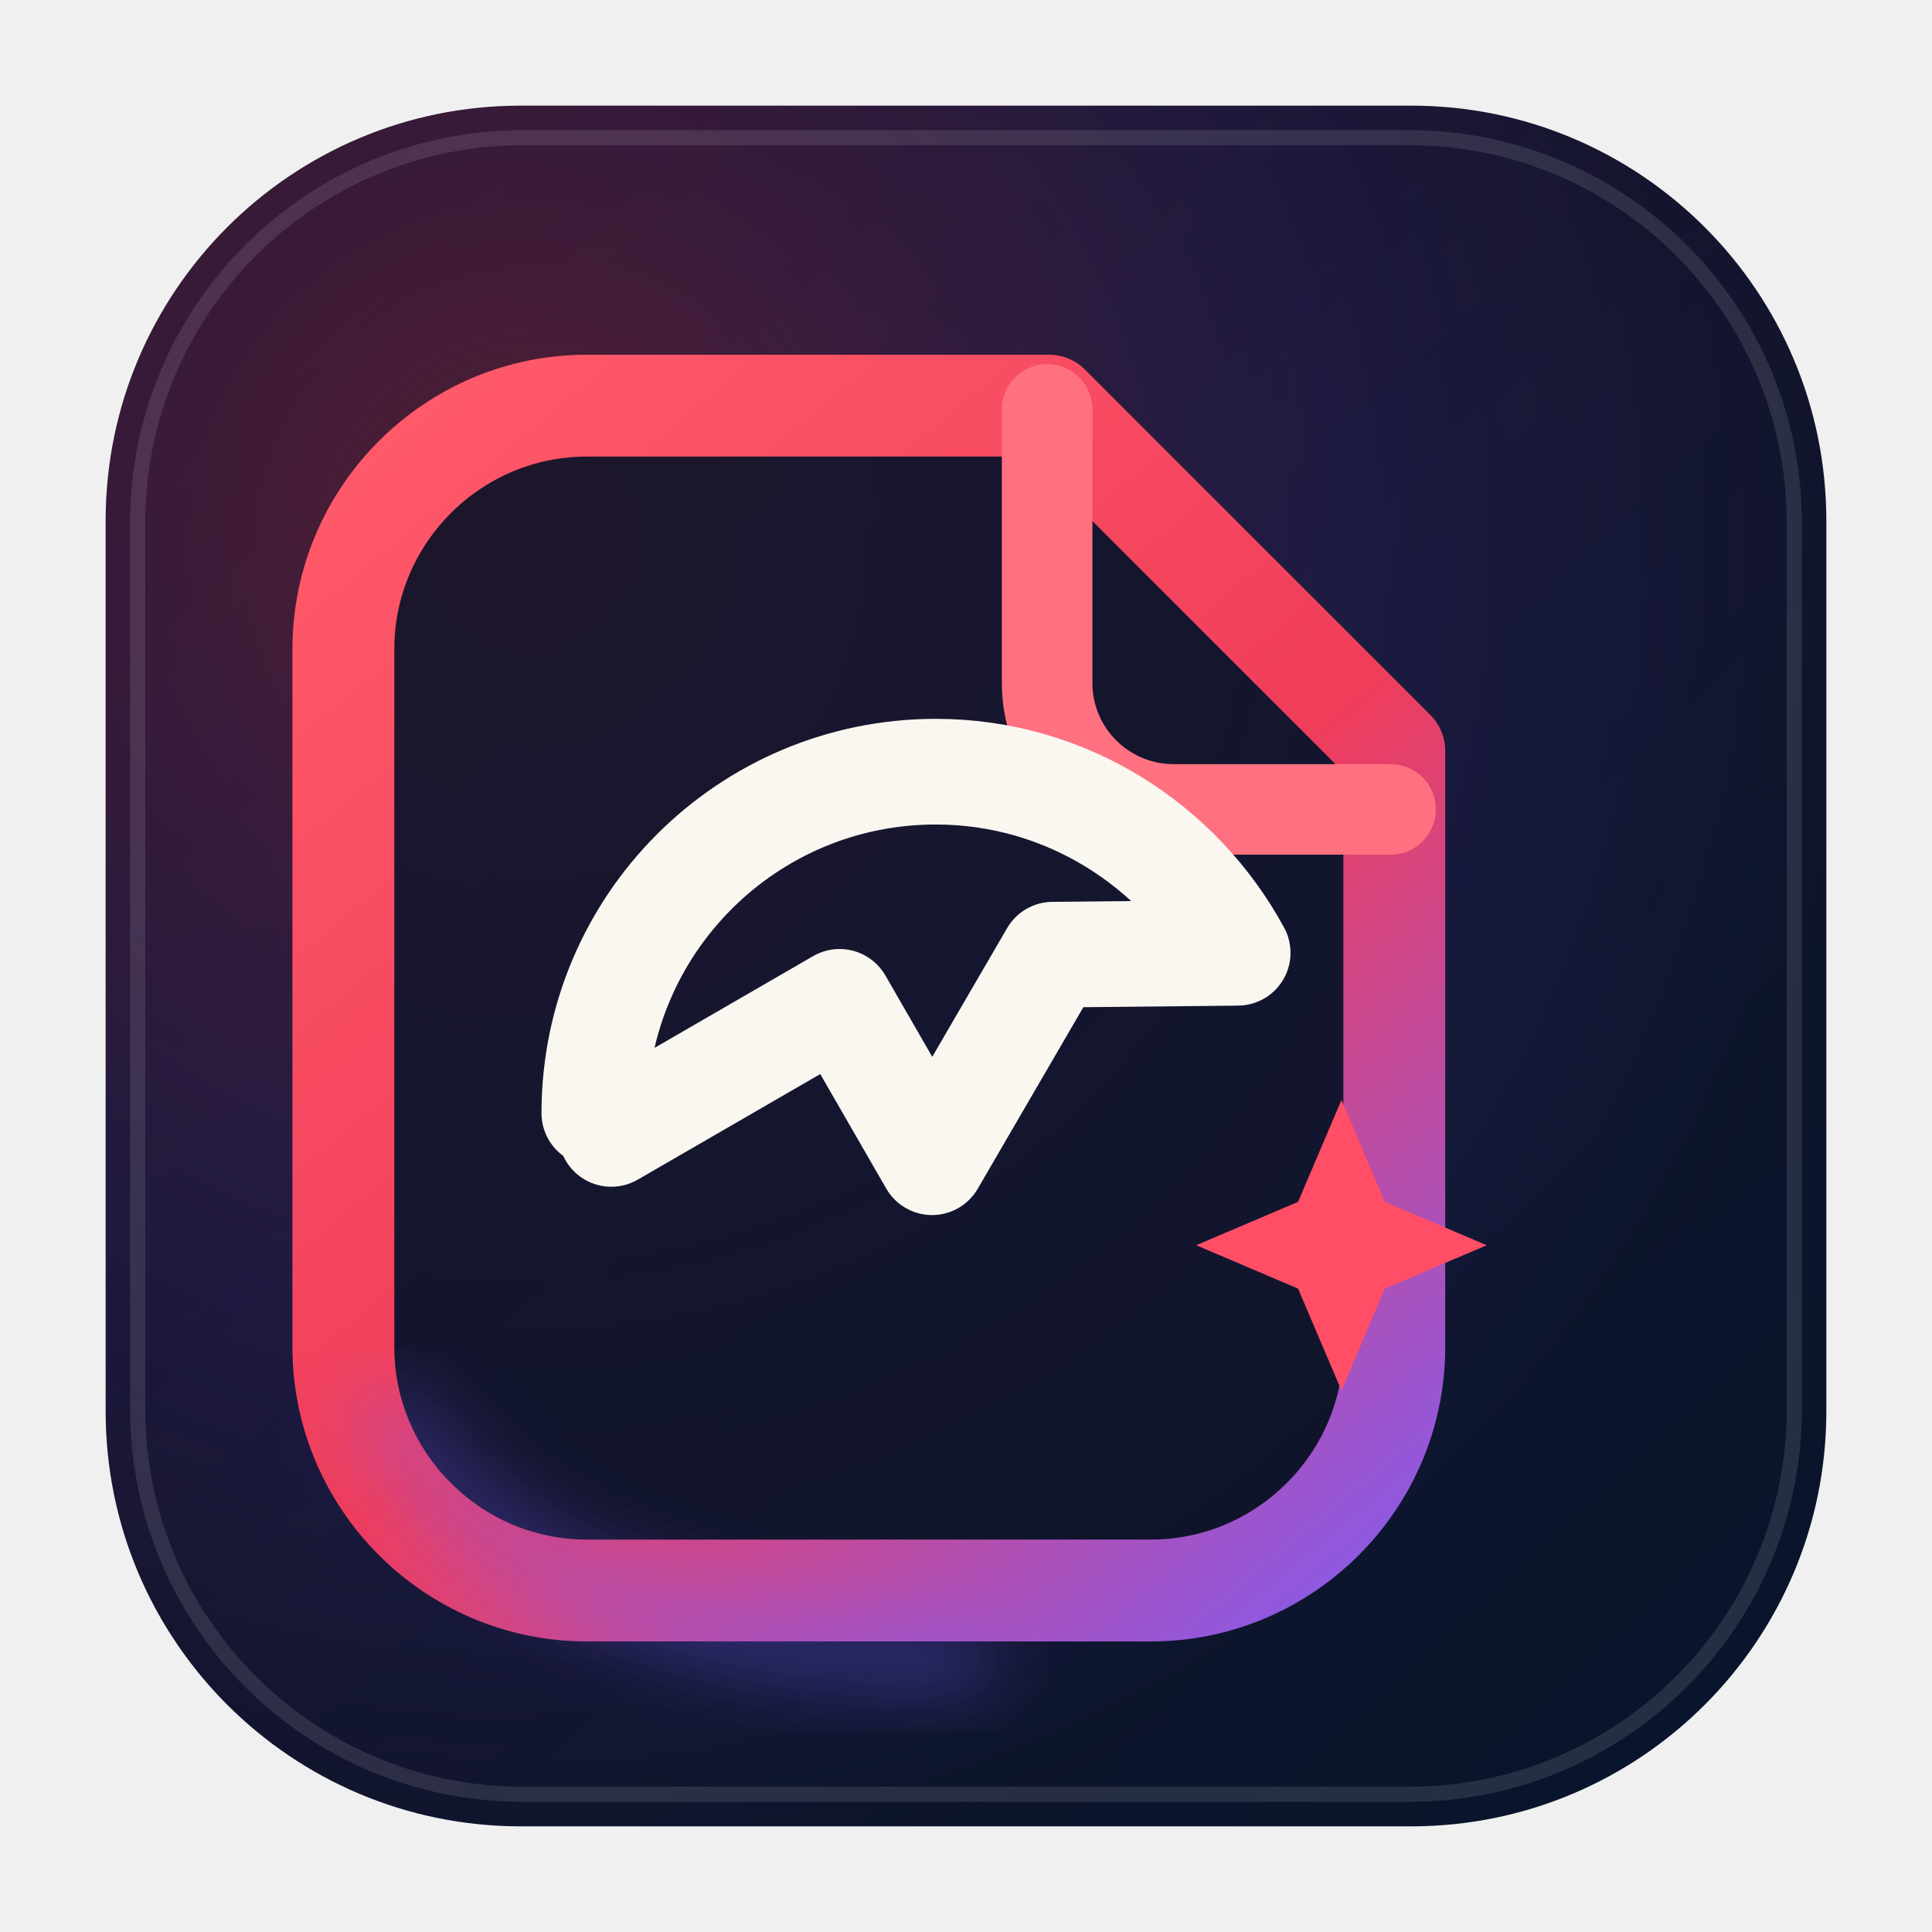
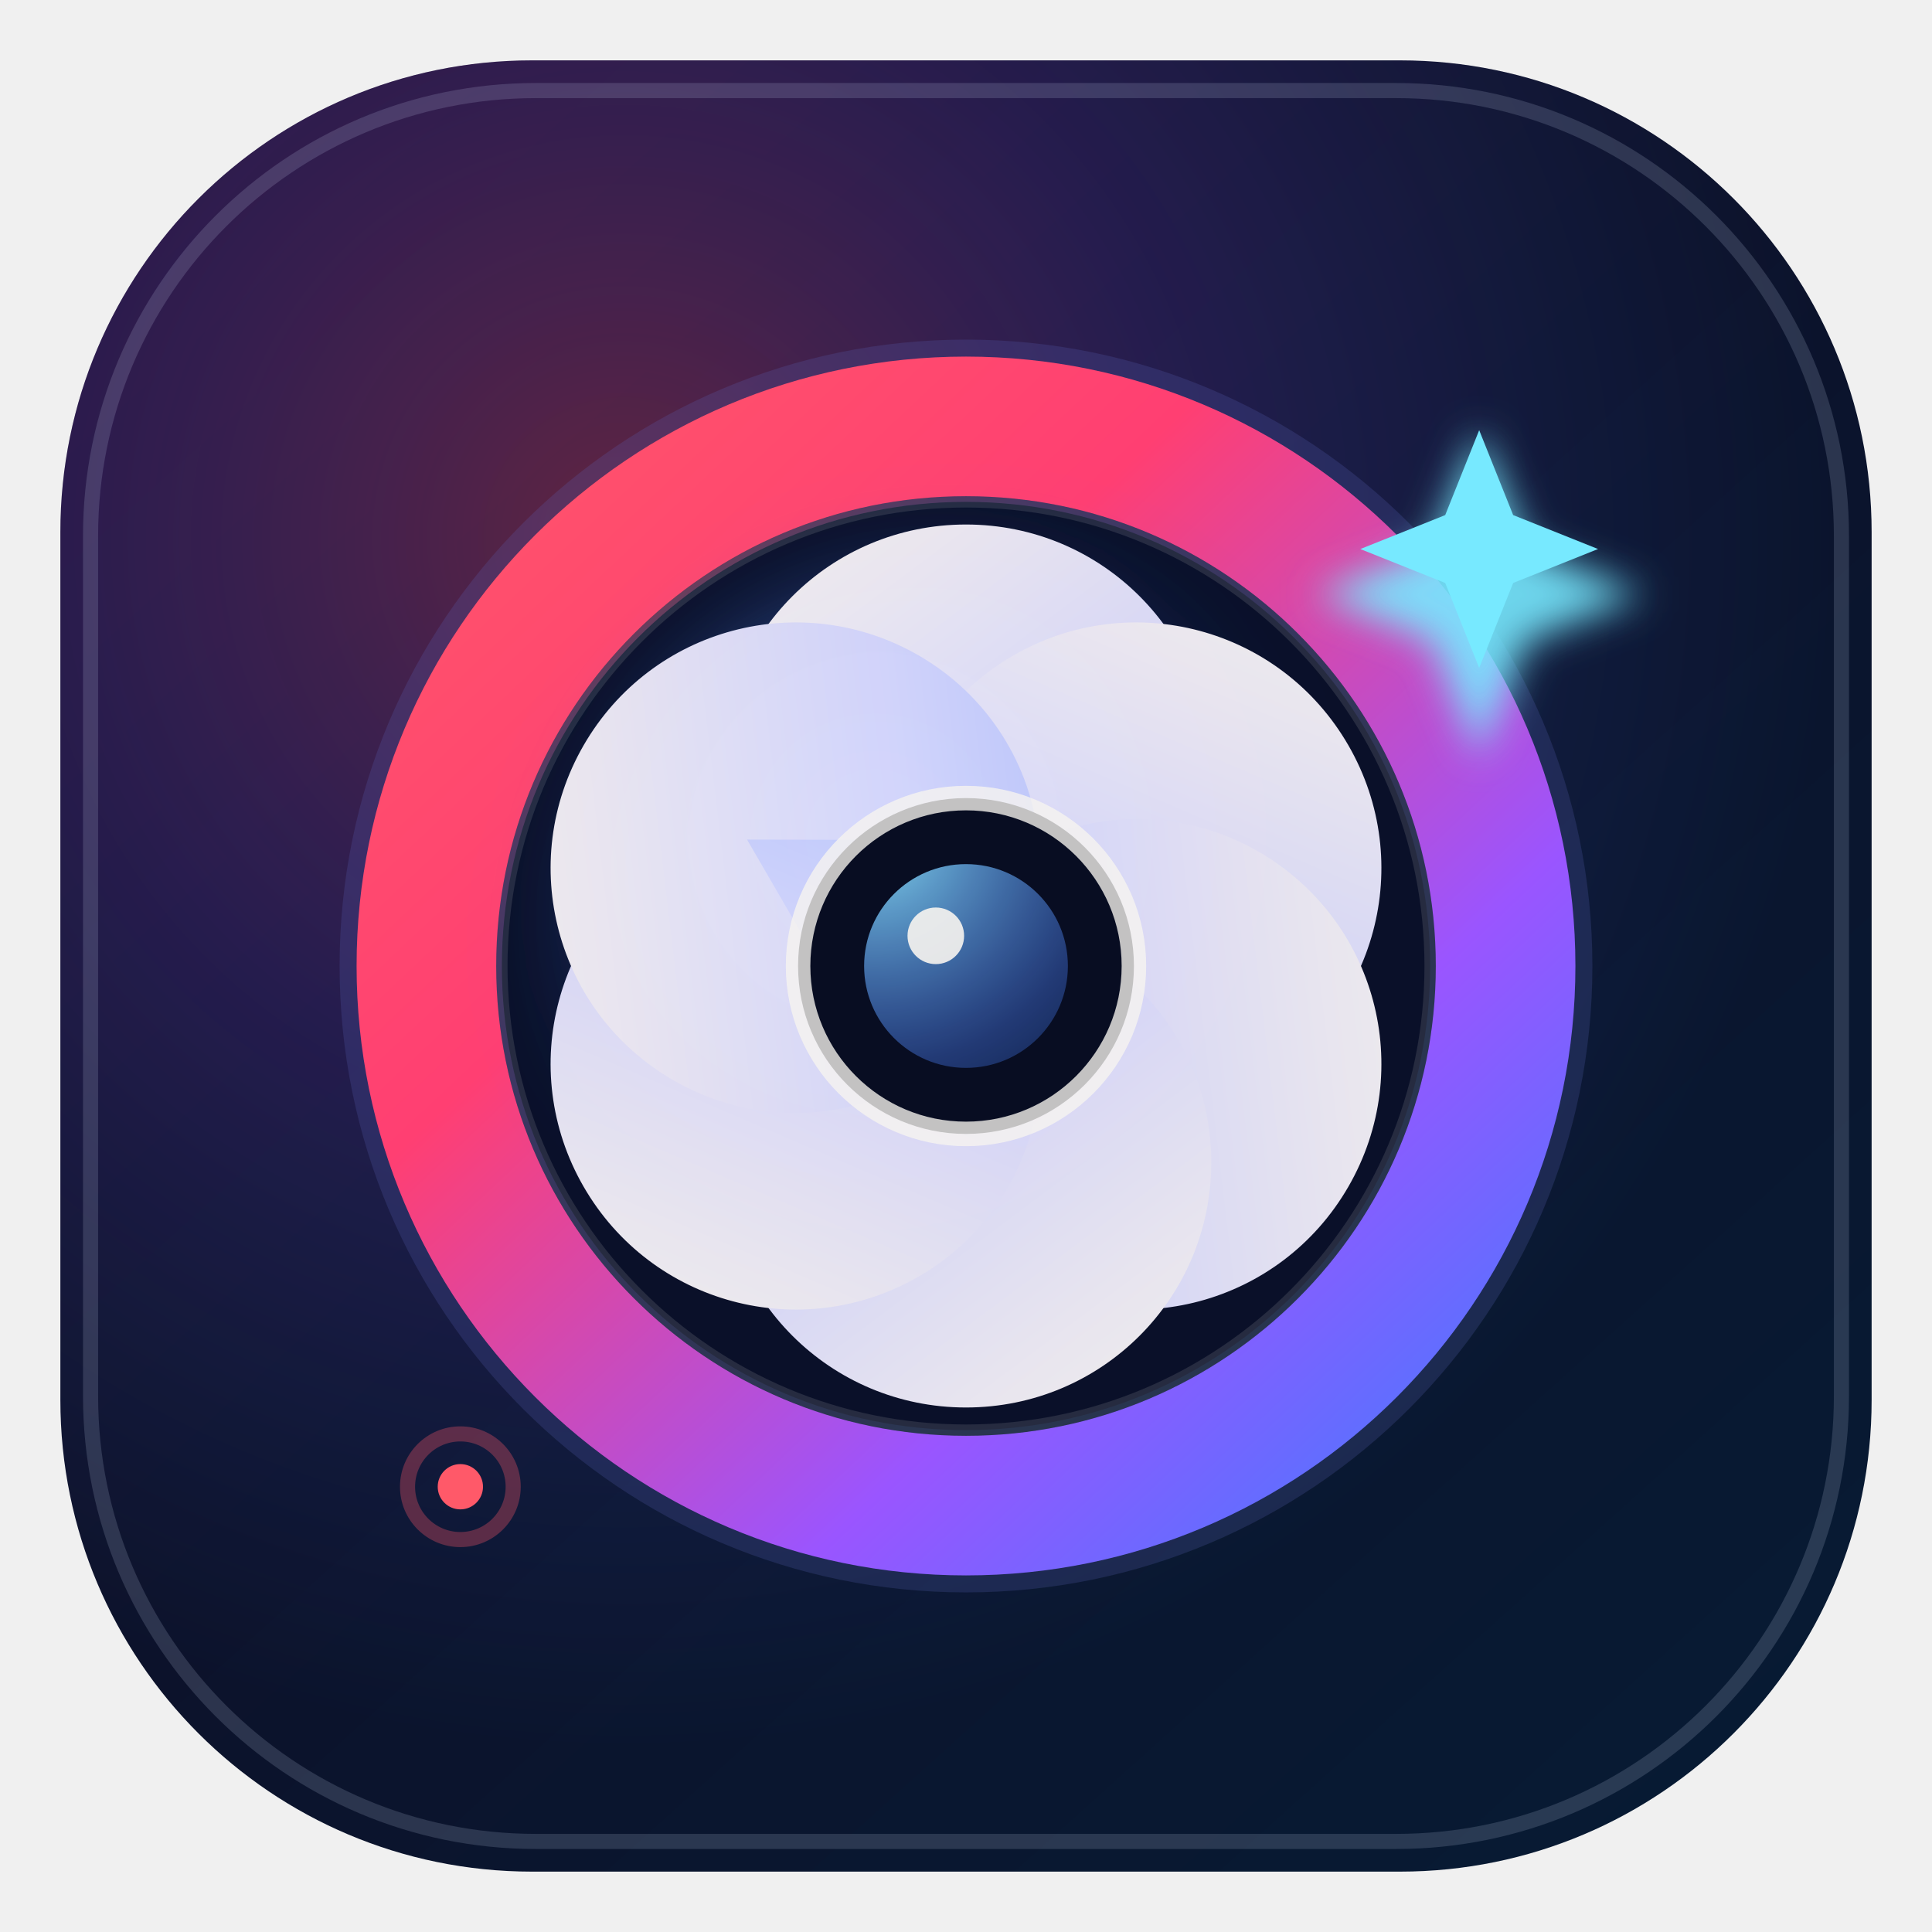
- <svg xmlns="http://www.w3.org/2000/svg" viewBox="0 0 1024 1024">
+ <svg xmlns="http://www.w3.org/2000/svg" viewBox="0 0 1024 1024" role="img" aria-labelledby="title desc">
  <defs>
-     <linearGradient id="bg" x1="128" y1="96" x2="896" y2="928" gradientUnits="userSpaceOnUse">
-       <stop stop-color="#190d19" />
-       <stop offset="0.52" stop-color="#101329" />
-       <stop offset="1" stop-color="#09152d" />
+     <linearGradient id="bg" x1="90" y1="48" x2="930" y2="980" gradientUnits="userSpaceOnUse">
+       <stop stop-color="#1a102a" />
+       <stop offset=".48" stop-color="#0c122b" />
+       <stop offset="1" stop-color="#071b34" />
    </linearGradient>
-     <linearGradient id="edge" x1="248" y1="184" x2="790" y2="836" gradientUnits="userSpaceOnUse">
-       <stop stop-color="#ff5a6a" />
-       <stop offset="0.52" stop-color="#f03d5a" />
-       <stop offset="1" stop-color="#805df5" />
+     <linearGradient id="forge" x1="210" y1="188" x2="830" y2="846" gradientUnits="userSpaceOnUse">
+       <stop stop-color="#ff5969" />
+       <stop offset=".34" stop-color="#ff3f72" />
+       <stop offset=".68" stop-color="#9a55ff" />
+       <stop offset="1" stop-color="#2f83ff" />
    </linearGradient>
-     <radialGradient id="glow" cx="0" cy="0" r="1" gradientTransform="translate(286 292) rotate(44) scale(710)" gradientUnits="userSpaceOnUse">
-       <stop stop-color="#ff405d" stop-opacity=".28" />
-       <stop offset=".62" stop-color="#7558ff" stop-opacity=".11" />
-       <stop offset="1" stop-color="#7558ff" stop-opacity="0" />
+     <linearGradient id="blade" x1="350" y1="286" x2="690" y2="740" gradientUnits="userSpaceOnUse">
+       <stop stop-color="#fff8f2" />
+       <stop offset=".44" stop-color="#d8d9ff" />
+       <stop offset="1" stop-color="#8da8ff" />
+     </linearGradient>
+     <radialGradient id="halo" cx="0" cy="0" r="1" gradientTransform="translate(332 286) rotate(48) scale(640)" gradientUnits="userSpaceOnUse">
+       <stop stop-color="#ff496b" stop-opacity=".34" />
+       <stop offset=".48" stop-color="#8a55ff" stop-opacity=".16" />
+       <stop offset="1" stop-color="#2f83ff" stop-opacity="0" />
    </radialGradient>
-     <filter id="shadow" x="-30%" y="-30%" width="160%" height="160%">
-       <feGaussianBlur stdDeviation="20" />
+     <radialGradient id="core" cx="0" cy="0" r="1" gradientTransform="translate(464 444) rotate(42) scale(218)" gradientUnits="userSpaceOnUse">
+       <stop stop-color="#8deaff" stop-opacity=".92" />
+       <stop offset=".55" stop-color="#4e85ff" stop-opacity=".38" />
+       <stop offset="1" stop-color="#2f6fff" stop-opacity="0" />
+     </radialGradient>
+     <filter id="softGlow" x="-40%" y="-40%" width="180%" height="180%">
+       <feGaussianBlur stdDeviation="24" />
+     </filter>
+     <filter id="smallGlow" x="-80%" y="-80%" width="260%" height="260%">
+       <feGaussianBlur stdDeviation="10" />
    </filter>
  </defs>
-   <rect x="56" y="56" width="912" height="912" rx="220" fill="url(#bg)" />
-   <rect x="56" y="56" width="912" height="912" rx="220" fill="url(#glow)" />
-   <rect x="73" y="73" width="878" height="878" rx="204" fill="none" stroke="#ffffff" stroke-opacity=".11" stroke-width="8" />
-   <path d="M311 215h245l183 183v316c0 71-58 129-129 129H311c-71 0-129-58-129-129V344c0-71 58-129 129-129Z" fill="#11142a" fill-opacity=".8" stroke="url(#edge)" stroke-width="54" stroke-linejoin="round" />
-   <path d="M555 217v145c0 37 30 67 67 67h115" fill="none" stroke="#ff7180" stroke-width="48" stroke-linecap="round" stroke-linejoin="round" />
-   <path d="M315 590c0-100 81-181 181-181 69 0 129 39 160 96l-98 1-64 110-49-85-121 70" fill="none" stroke="#faf7f1" stroke-width="56" stroke-linecap="round" stroke-linejoin="round" />
-   <path d="m711 583 23 54 54 23-54 23-23 54-23-54-54-23 54-23 23-54Z" fill="#ff4e66" />
-   <path d="M206 753c55 82 157 124 305 126" fill="none" stroke="#755cff" stroke-opacity=".38" stroke-width="32" stroke-linecap="round" filter="url(#shadow)" />
+   <rect x="32" y="32" width="960" height="960" rx="250" fill="url(#bg)" />
+   <rect x="32" y="32" width="960" height="960" rx="250" fill="url(#halo)" />
+   <rect x="48" y="48" width="928" height="928" rx="236" fill="none" stroke="#d8e4ff" stroke-opacity=".16" stroke-width="8" />
+   <circle cx="512" cy="512" r="322" fill="none" stroke="#5b68be" stroke-opacity=".22" stroke-width="20" />
+   <circle cx="512" cy="512" r="286" fill="none" stroke="url(#forge)" stroke-width="74" />
+   <circle cx="512" cy="512" r="246" fill="#0a1029" stroke="#f7f4ef" stroke-opacity=".12" stroke-width="6" />
+   <circle cx="512" cy="512" r="216" fill="url(#core)" opacity=".75" filter="url(#softGlow)" />
+   <g fill="url(#blade)" opacity=".96">
+     <path d="M512 278c-72 0-130 58-130 130 0 43 21 81 53 104l77-134 77 134c32-23 53-61 53-104 0-72-58-130-130-130Z" />
+     <path d="M512 278c-72 0-130 58-130 130 0 43 21 81 53 104l77-134 77 134c32-23 53-61 53-104 0-72-58-130-130-130Z" transform="rotate(60 512 512)" />
+     <path d="M512 278c-72 0-130 58-130 130 0 43 21 81 53 104l77-134 77 134c32-23 53-61 53-104 0-72-58-130-130-130Z" transform="rotate(120 512 512)" />
+     <path d="M512 278c-72 0-130 58-130 130 0 43 21 81 53 104l77-134 77 134c32-23 53-61 53-104 0-72-58-130-130-130Z" transform="rotate(180 512 512)" />
+     <path d="M512 278c-72 0-130 58-130 130 0 43 21 81 53 104l77-134 77 134c32-23 53-61 53-104 0-72-58-130-130-130Z" transform="rotate(240 512 512)" />
+     <path d="M512 278c-72 0-130 58-130 130 0 43 21 81 53 104l77-134 77 134c32-23 53-61 53-104 0-72-58-130-130-130Z" transform="rotate(300 512 512)" />
+   </g>
+   <circle cx="512" cy="512" r="89" fill="#080d22" stroke="#f7f4ef" stroke-opacity=".78" stroke-width="13" />
+   <circle cx="512" cy="512" r="54" fill="url(#core)" />
+   <circle cx="496" cy="496" r="15" fill="#f7f4ef" opacity=".9" />
+   <g fill="#77e9ff" filter="url(#smallGlow)" opacity=".9">
+     <path d="m784 228 25 62 62 25-62 25-25 62-25-62-62-25 62-25 25-62Z" />
+   </g>
+   <path d="m784 228 18 45 45 18-45 18-18 45-18-45-45-18 45-18 18-45Z" fill="#77e9ff" />
+   <circle cx="244" cy="788" r="12" fill="#ff5969" />
+   <circle cx="244" cy="788" r="28" fill="none" stroke="#ff5969" stroke-opacity=".32" stroke-width="8" />
</svg>
